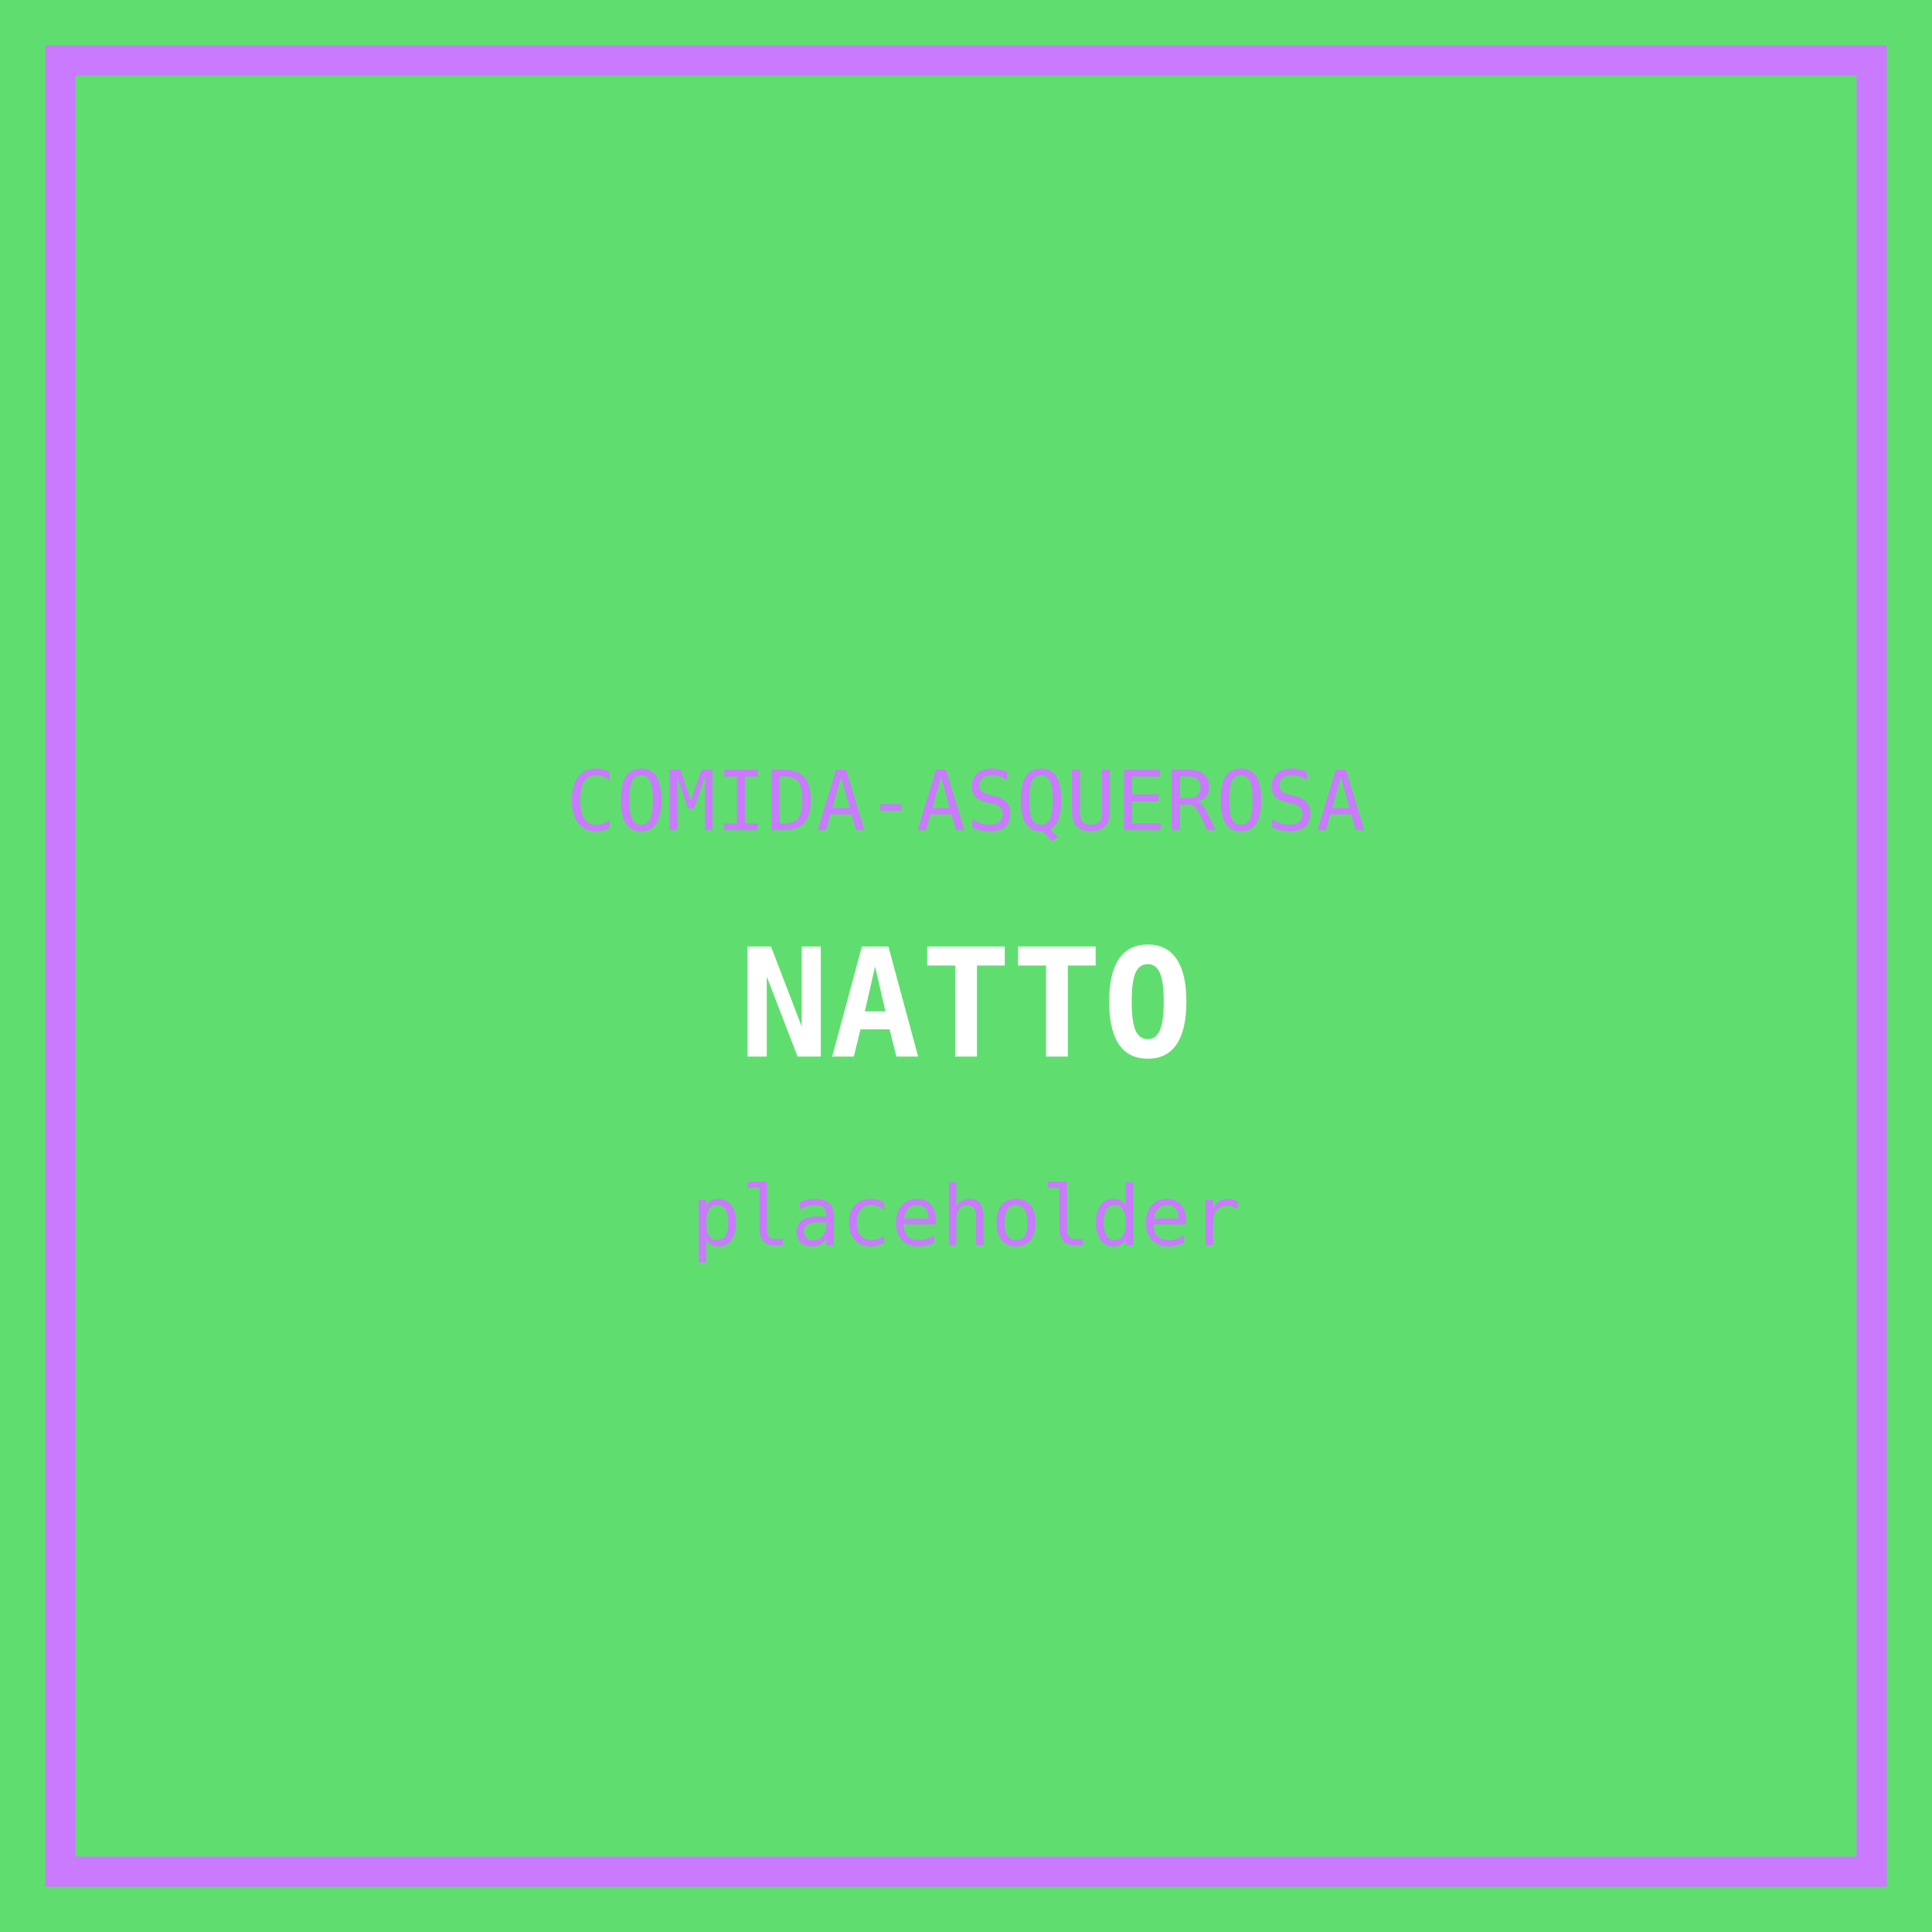
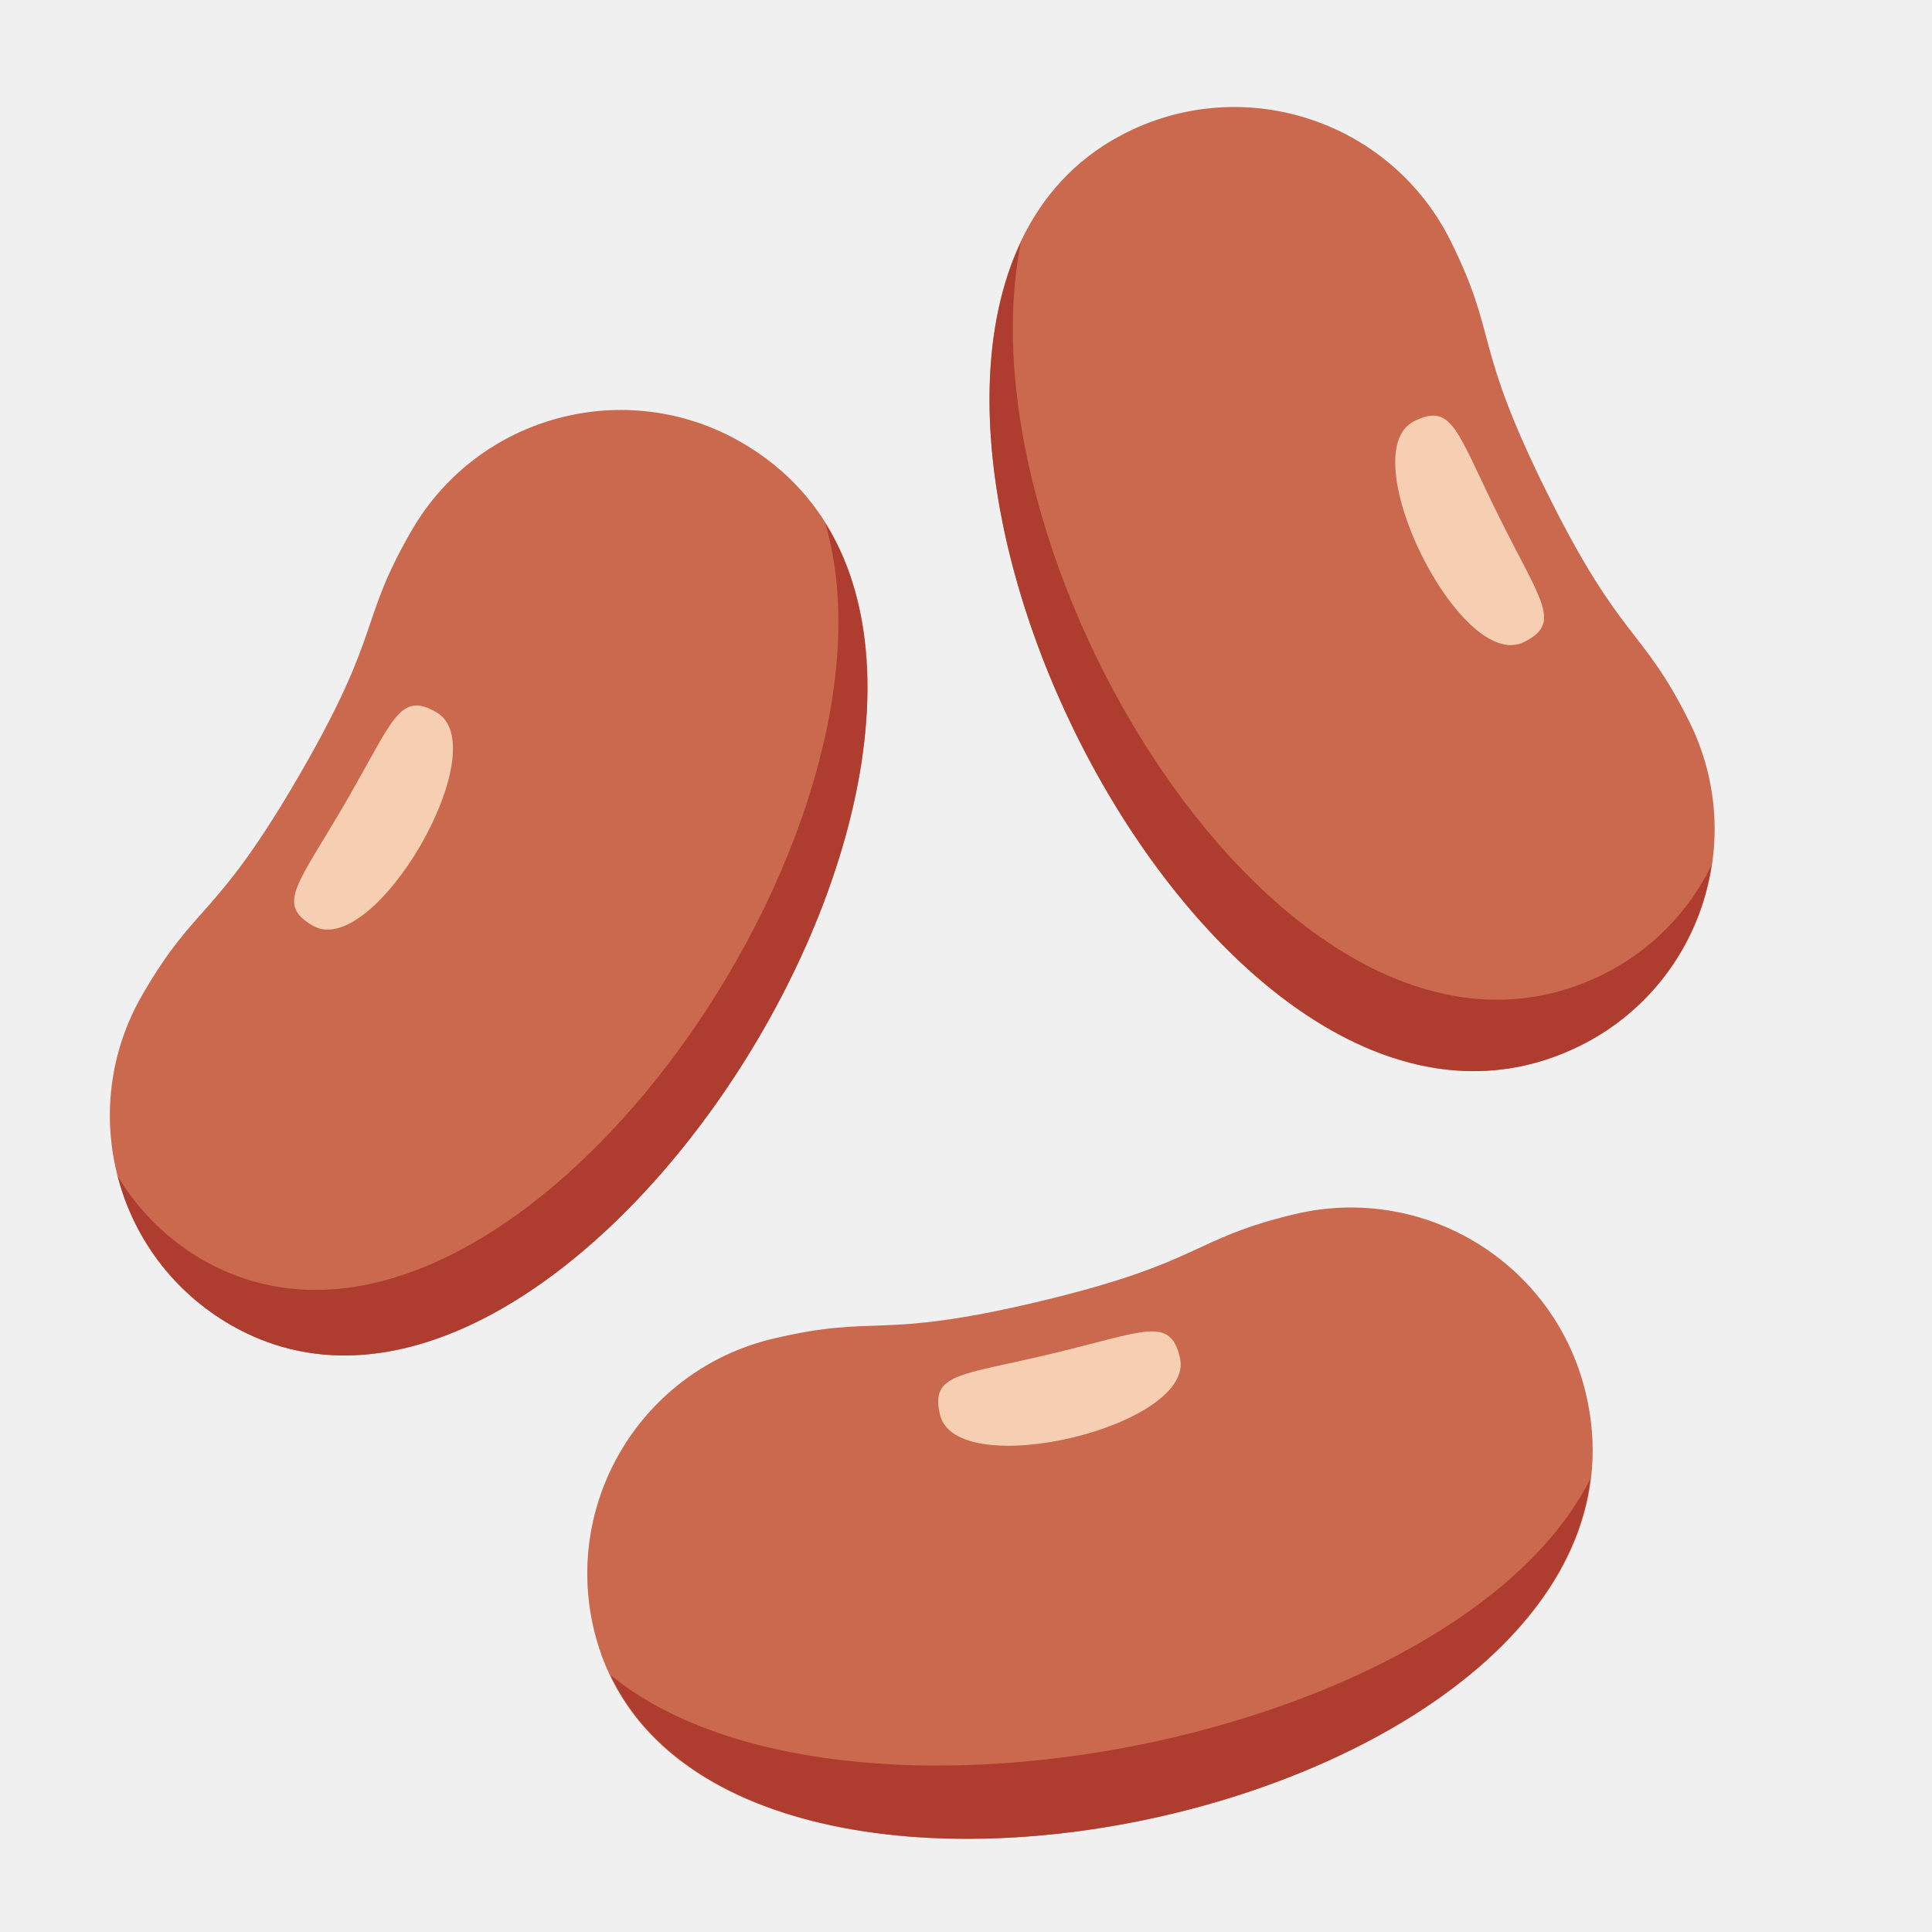
- <svg xmlns="http://www.w3.org/2000/svg" width="256" height="256" viewBox="0 0 256 256">
-   <rect width="256" height="256" fill="#5fde6f" />
-   <rect x="8" y="8" width="240" height="240" fill="none" stroke="#c97aff" stroke-width="4" />
-   <text x="128" y="110" font-family="monospace" font-size="11" fill="#c97aff" text-anchor="middle">COMIDA-ASQUEROSA</text>
-   <text x="128" y="140" font-family="monospace" font-size="20" fill="#ffffff" text-anchor="middle" font-weight="bold">NATTO</text>
-   <text x="128" y="165" font-family="monospace" font-size="11" fill="#c97aff" text-anchor="middle">placeholder</text>
+ <svg xmlns="http://www.w3.org/2000/svg" viewBox="0 0 36 36" xml:space="preserve">
+   <path fill="#CA694D" d="M13.822 8.247a4.5 4.5 0 0 0-6.15 1.635c-1.002 1.728-.527 1.859-2.096 4.564-1.577 2.719-1.91 2.342-2.921 4.086a4.5 4.5 0 0 0 1.635 6.15c6.573 3.814 16.419-12.44 9.532-16.435z" />
+   <path fill="#AE3D2F" d="M15.379 9.751c1.727 5.969-6.111 16.911-11.629 13.71a4.446 4.446 0 0 1-1.557-1.544 4.48 4.48 0 0 0 2.096 2.765c5.923 3.436 14.519-9.428 11.09-14.931z" />
+   <path fill="#F6CFB2" d="M5.827 17.248c-.69-.4-.278-.764.614-2.3.891-1.537 1.002-2.075 1.692-1.675 1.138.66-1.168 4.636-2.306 3.975z" />
+   <path fill="#CA694D" d="M29.548 25.956a4.5 4.5 0 0 0-5.422-3.332c-1.943.464-1.71.899-4.753 1.625-3.057.73-3.013.229-4.974.697a4.5 4.5 0 0 0-3.332 5.422c1.765 7.393 20.33 3.332 18.481-4.412z" />
+   <path fill="#AE3D2F" d="M11.375 31.211c2.734 5.749 17.477 2.722 18.259-3.655-2.465 4.882-13.99 7.144-18.259 3.655z" />
+   <path fill="#F6CFB2" d="M17.516 26.362c-.185-.776.362-.727 2.09-1.14 1.728-.413 2.194-.703 2.38.073.305 1.28-4.165 2.347-4.47 1.067z" />
+   <path fill="#CA694D" d="M29.45 19.482a4.5 4.5 0 0 0 2.029-6.032c-.889-1.789-1.26-1.465-2.651-4.266-1.398-2.815-.9-2.885-1.796-4.69A4.501 4.501 0 0 0 21 2.464c-6.808 3.381 1.319 20.559 8.45 17.018z" />
+   <path fill="#AE3D2F" d="M29.88 18.153c-5.679 2.82-12.073-7.574-10.857-13.637-2.662 5.65 4.289 18.013 10.426 14.966a4.49 4.49 0 0 0 2.441-3.357 4.452 4.452 0 0 1-2.01 2.028z" />
+   <path fill="#F6CFB2" d="M26.352 7.848c.715-.355.79.19 1.58 1.781s1.178 1.98.464 2.335c-1.179.585-3.223-3.531-2.044-4.116z" />
</svg>
